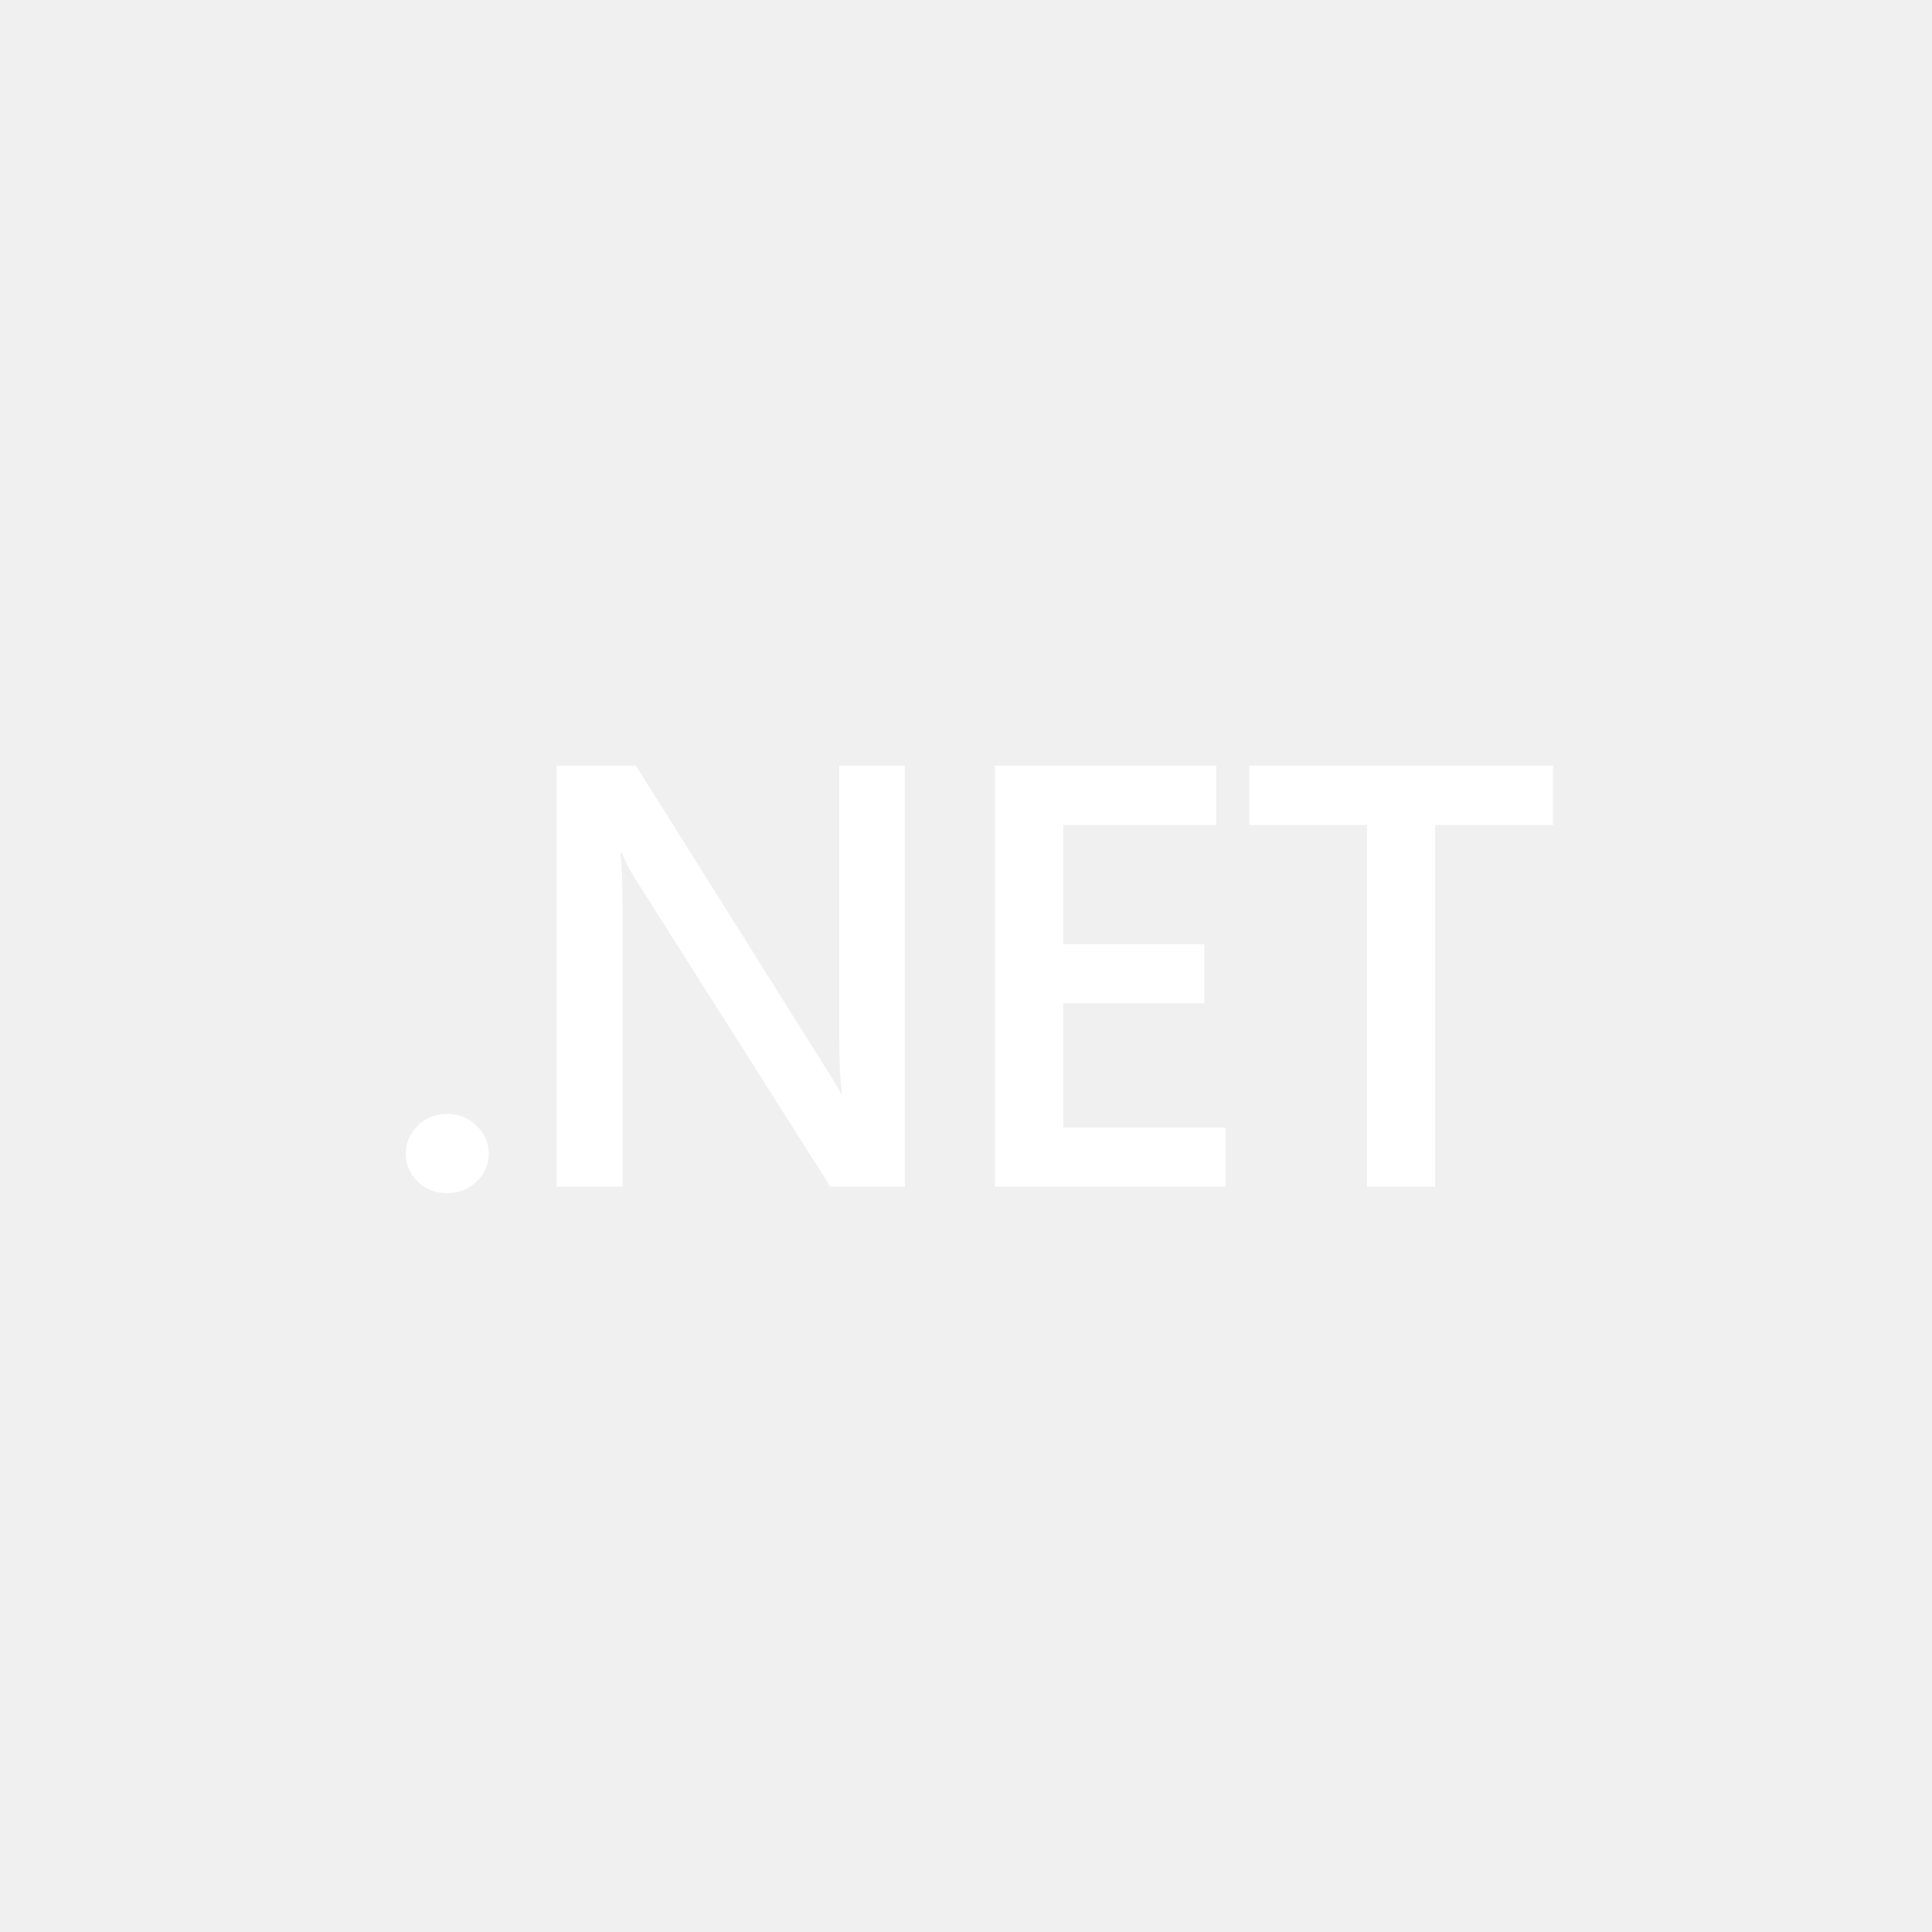
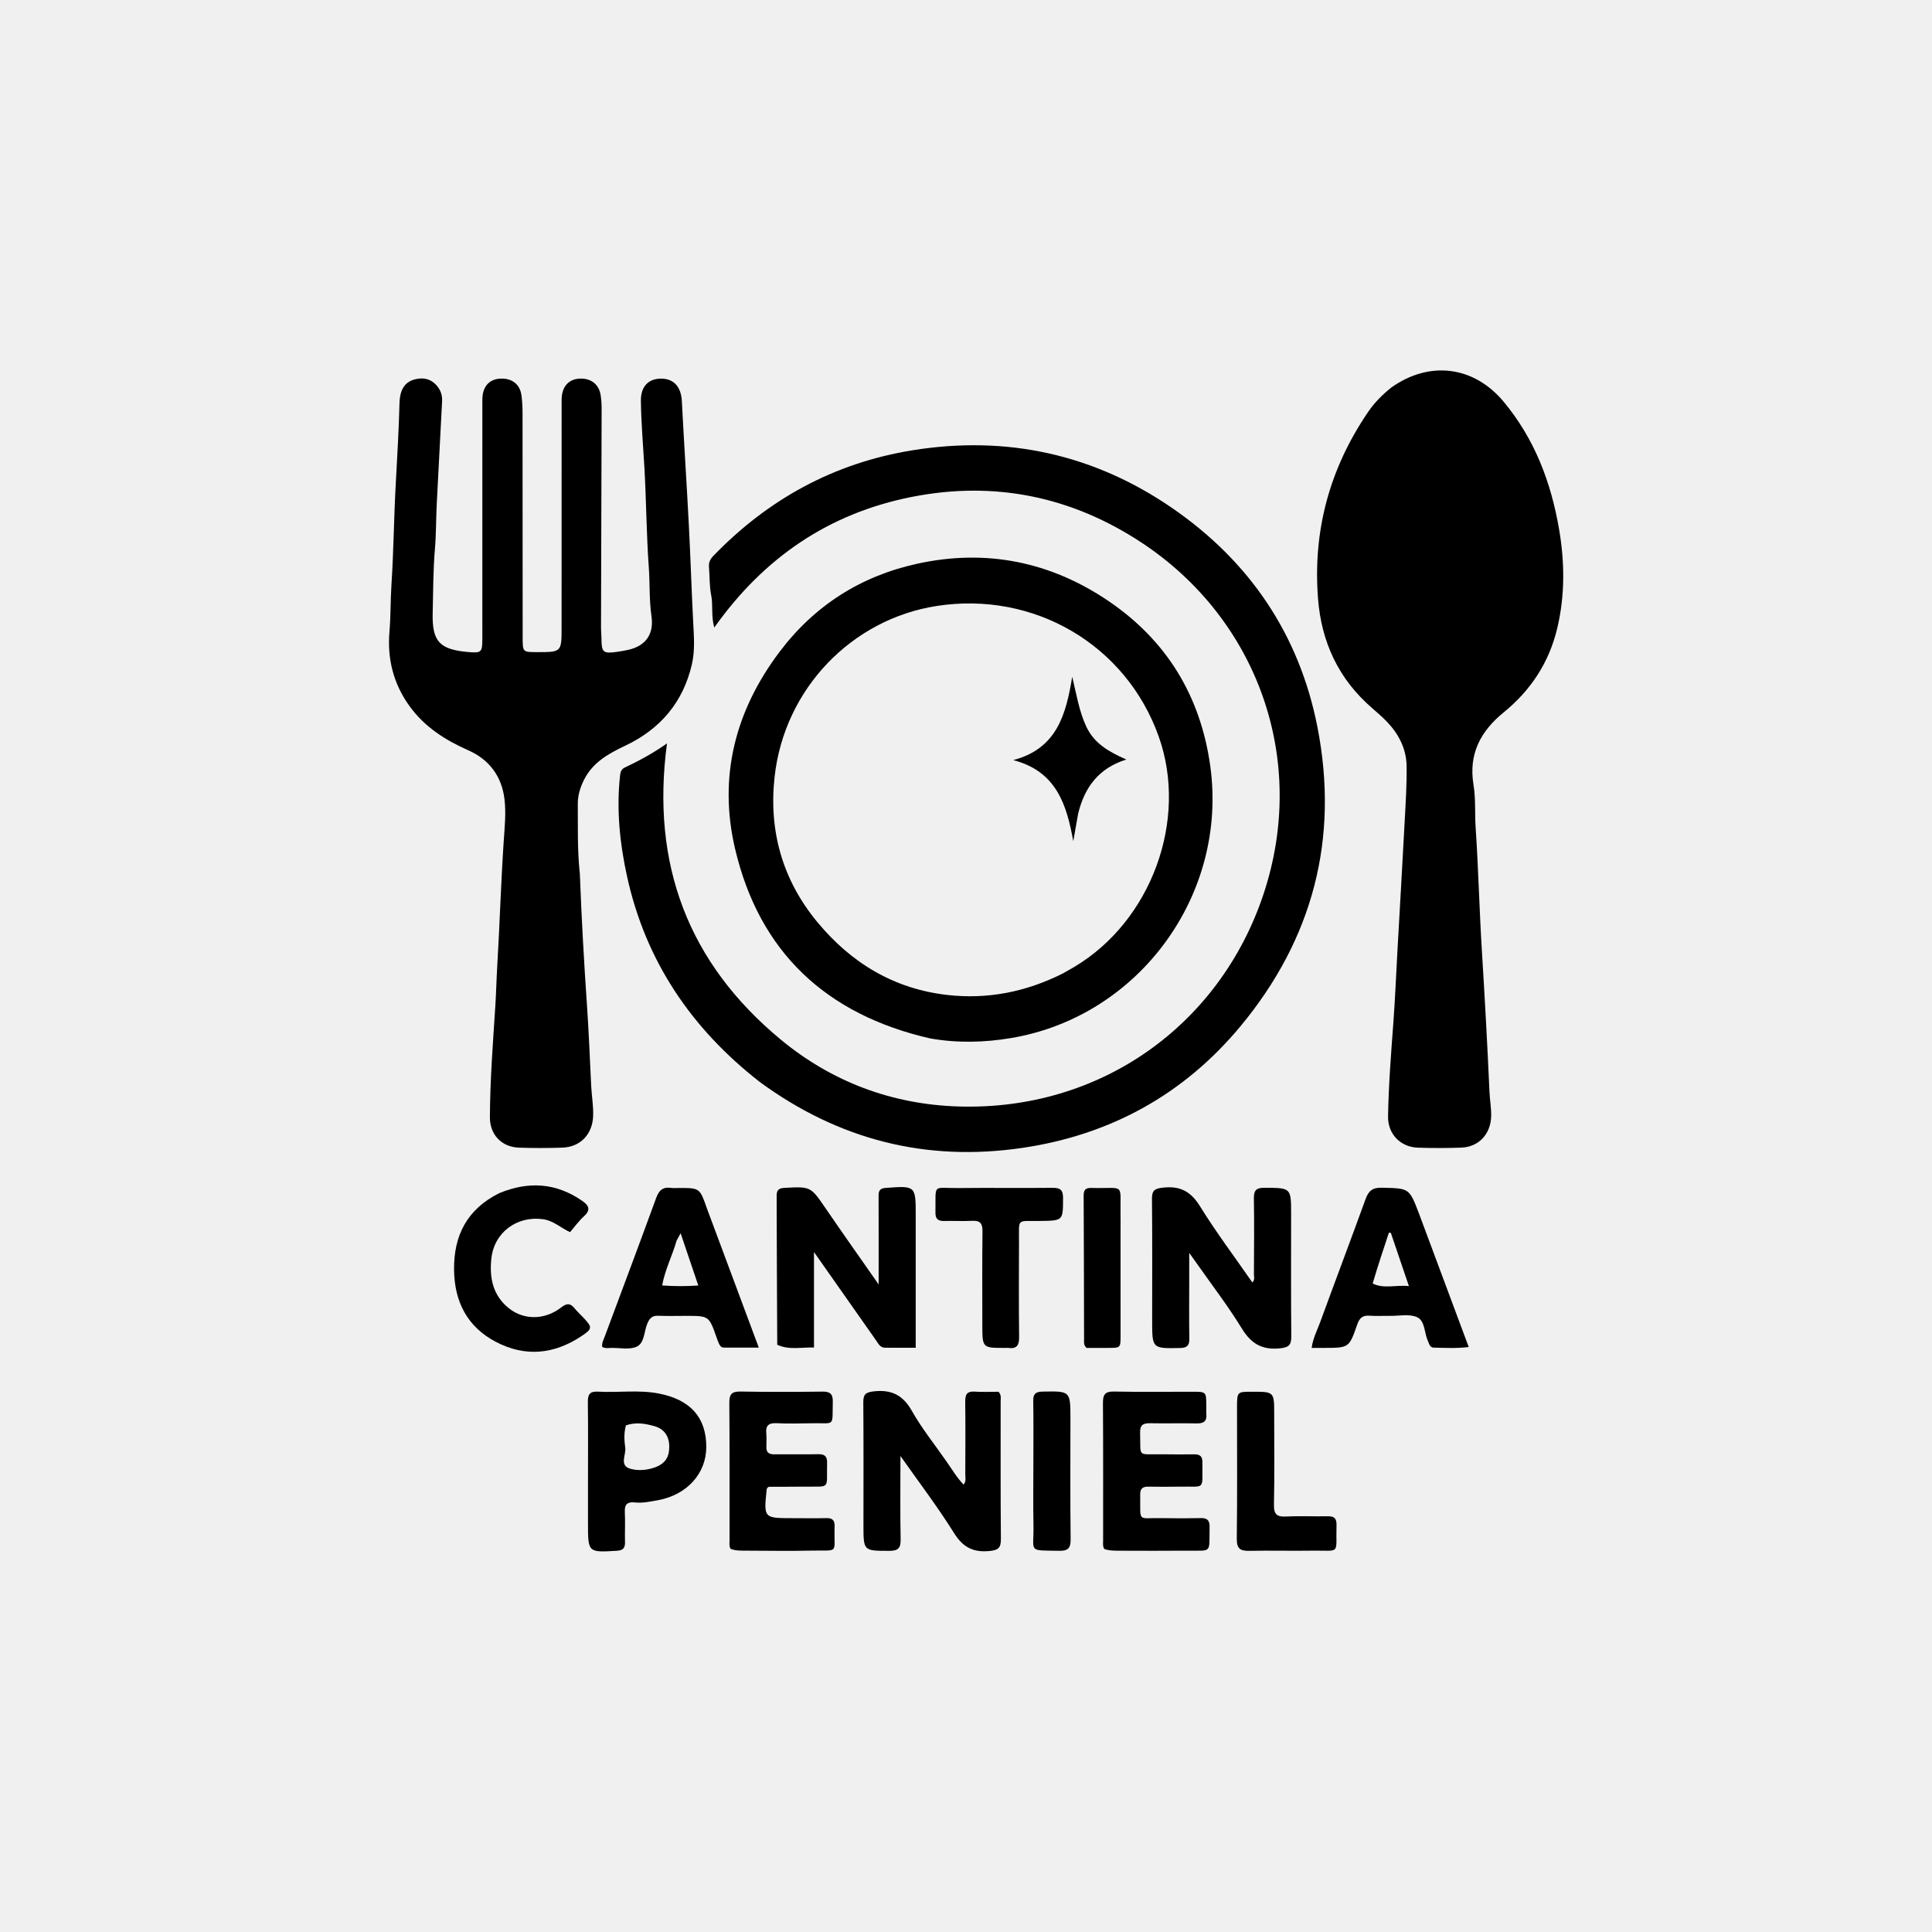
- <svg xmlns="http://www.w3.org/2000/svg" width="456" height="456" viewBox="0 0 456 456" version="1.1" xml:space="preserve" style="fill-rule:evenodd;clip-rule:evenodd;stroke-linejoin:round;stroke-miterlimit:2;">
-   <path d="m 105.5,281.609 c -2.703,0 -5.001,-0.9 -6.893,-2.702 -1.892,-1.848 -2.838,-4.042 -2.838,-6.582 0,-2.587 0.946,-4.804 2.838,-6.652 1.892,-1.848 4.19,-2.772 6.893,-2.772 2.748,0 5.068,0.924 6.96,2.772 1.937,1.848 2.906,4.064 2.906,6.652 0,2.54 -0.968,4.734 -2.906,6.582 -1.892,1.802 -4.212,2.702 -6.96,2.702 z" style="fill:#ffffff;fill-rule:nonzero;stroke-width:0.838" />
-   <path d="M 213.561,280.084 H 195.99 L 149.7,207.054 c -1.171,-1.848 -2.14,-3.765 -2.906,-5.751 h -0.406 c 0.361,2.125 0.541,6.675 0.541,13.65 v 65.132 h -15.543 v -99.36 h 18.719 l 44.737,71.298 c 1.892,2.957 3.109,4.989 3.649,6.098 h 0.27 c -0.45,-2.632 -0.676,-7.09 -0.676,-13.373 v -64.023 h 15.476 z" style="fill:#ffffff;fill-rule:nonzero;stroke-width:0.838" />
-   <path d="m 289.251,280.084 h -54.401 v -99.36 h 52.238 v 13.997 h -36.154 v 28.131 h 33.316 v 13.927 h -33.316 v 29.378 h 38.316 z" style="fill:#ffffff;fill-rule:nonzero;stroke-width:0.838" />
-   <path d="M 366.565,194.721 H 338.722 v 85.363 h -16.084 v -85.363 h -27.775 v -13.997 h 71.701 z" style="fill:#ffffff;fill-rule:nonzero;stroke-width:0.838" />
+ <svg xmlns="http://www.w3.org/2000/svg" version="1.1" id="Layer_1" x="0px" y="0px" width="100%" viewBox="0 0 1024 1024" enable-background="new 0 0 1024 1024" xml:space="preserve">
+   <path fill="#000000" opacity="1" stroke="none" d=" M737.444,205.375   C757.744,190.983 781.204,193.995 797.003,212.964   C813.316,232.551 822.057,255.53 826.322,280.359   C829.329,297.868 829.529,315.368 825.411,332.814   C821.11,351.035 811.419,365.815 797.042,377.521   C784.76,387.522 778.296,399.567 780.983,415.889   C782.222,423.411 781.611,431.15 782.128,438.797   C783.597,460.526 784.084,482.321 785.433,504.06   C786.978,528.958 788.352,553.86 789.453,578.781   C789.644,583.085 790.463,587.365 790.341,591.714   C790.076,601.12 783.759,607.934 774.454,608.265   C766.797,608.537 759.116,608.551 751.459,608.284   C742.204,607.961 735.543,600.992 735.698,591.725   C735.977,575.101 737.284,558.527 738.517,541.95   C739.453,529.353 739.954,516.724 740.662,504.11   C741.956,481.037 743.312,457.967 744.535,434.89   C745.046,425.255 745.681,415.599 745.528,405.965   C745.386,396.98 741.452,389.233 735.289,382.735   C732.774,380.083 729.985,377.677 727.216,375.279   C709.551,359.984 700.401,340.491 698.589,317.37   C695.753,281.198 704.763,248.185 725.183,218.266   C728.482,213.433 732.592,209.275 737.444,205.375  z" />
+   <path fill="#000000" opacity="1" stroke="none" d=" M307.325,463.056   C308.234,486.801 309.531,510.037 311.138,533.26   C312.114,547.357 312.637,561.486 313.344,575.601   C313.61,580.913 314.573,586.162 314.377,591.526   C314.028,601.105 307.692,607.941 298.078,608.27   C290.422,608.533 282.742,608.542 275.086,608.283   C265.852,607.97 259.616,601.363 259.659,592.179   C259.751,572.543 261.25,552.975 262.525,533.393   C262.99,526.263 263.13,519.109 263.555,511.963   C264.86,490.053 265.5,468.101 266.956,446.203   C267.465,438.539 268.308,430.829 267.354,423.292   C265.852,411.441 259.343,402.597 248.23,397.688   C235.998,392.285 225.023,385.291 217.064,374.27   C208.526,362.448 205.191,349.24 206.423,334.734   C207.126,326.448 206.939,318.118 207.483,309.8   C208.653,291.879 208.771,273.892 209.785,255.958   C210.583,241.841 211.365,227.732 211.749,213.597   C211.942,206.479 214.558,202.533 219.686,201.124   C224.404,199.828 228.605,200.805 231.809,204.768   C233.667,207.067 234.472,209.708 234.317,212.669   C233.365,230.774 232.422,248.879 231.492,266.986   C231.082,274.959 231.193,282.934 230.516,290.925   C229.562,302.185 229.606,313.533 229.331,324.847   C228.963,339.965 232.907,344.258 248.169,345.599   C255.077,346.206 255.644,345.713 255.645,338.85   C255.651,296.524 255.633,254.198 255.657,211.872   C255.661,204.485 259.758,200.37 266.593,200.673   C271.963,200.912 275.646,204.116 276.366,209.467   C276.764,212.427 276.957,215.437 276.96,218.424   C277.008,258.25 276.995,298.076 277.023,337.902   C277.028,345.635 277.079,345.635 284.607,345.642   C297.65,345.653 297.65,345.653 297.651,332.418   C297.652,292.258 297.638,252.099 297.667,211.939   C297.672,204.547 301.834,200.348 308.601,200.677   C313.922,200.935 317.596,204.198 318.371,209.549   C318.704,211.847 318.882,214.191 318.877,216.513   C318.789,255.152 318.655,293.791 318.552,332.429   C318.547,334.423 318.79,336.416 318.793,338.41   C318.803,345.744 319.659,346.532 326.912,345.516   C329.05,345.217 331.189,344.855 333.288,344.357   C342.42,342.191 346.643,335.957 345.294,326.621   C344.053,318.03 344.499,309.349 343.88,300.713   C342.618,283.131 342.558,265.465 341.55,247.86   C340.876,236.072 339.837,224.301 339.684,212.49   C339.587,205.004 343.504,200.773 350.211,200.68   C357.08,200.584 360.992,205 361.388,212.556   C362.542,234.635 363.979,256.698 365.127,278.777   C366.008,295.718 366.521,312.679 367.397,329.621   C367.785,337.109 368.421,344.627 366.744,351.97   C362.134,372.142 350.002,386.407 331.459,395.205   C322.593,399.411 314.23,403.991 309.582,413.235   C307.534,417.31 306.21,421.533 306.249,426.145   C306.354,438.295 305.946,450.459 307.325,463.056  z" />
+   <path fill="#000000" opacity="1" stroke="none" d=" M402.629,573.417   C366.418,545.149 342.238,509.431 332.384,464.672   C328.519,447.117 326.678,429.264 328.624,411.209   C328.839,409.213 329.243,407.698 331.164,406.789   C338.514,403.313 345.696,399.521 353.523,394.018   C344.924,458.145 364.861,510.46 413.79,550.981   C440.915,573.445 472.823,585.348 507.887,586.452   C583.522,588.833 646.492,543.144 669.565,474.273   C693.608,402.508 666.309,328.255 605.503,287.898   C568.305,263.208 527.141,254.636 483.05,263.414   C439.298,272.124 404.865,295.531 378.575,332.625   C376.833,326.257 378.007,320.754 376.941,315.432   C375.969,310.582 376.199,305.498 375.775,300.528   C375.573,298.165 376.389,296.391 378,294.722   C407.137,264.52 442.204,245.341 483.713,238.65   C533.593,230.609 579.901,240.778 621.379,269.346   C662.293,297.526 688.677,336.338 698.276,385.403   C709.849,444.557 695.804,497.804 657.426,543.999   C627.431,580.103 588.525,601.526 541.926,608.395   C490.844,615.924 444.522,604.131 402.629,573.417  z" />
+   <path fill="#000000" opacity="1" stroke="none" d=" M492.952,550.378   C437.748,537.701 402.368,504.5 389.559,449.682   C380.721,411.857 389.581,376.873 413.036,345.684   C431.649,320.935 456.208,305.328 486.221,298.772   C522.665,290.81 556.752,297.69 587.52,318.559   C618.338,339.463 636.258,368.855 641.441,405.837   C651.001,474.057 603.825,538.727 536.045,550.162   C521.885,552.551 507.622,552.948 492.952,550.378  M563.438,515.893   C565.461,514.738 567.506,513.617 569.506,512.422   C610.258,488.07 629.835,434.612 614.178,390.461   C596.902,341.747 548.108,313.202 496.567,321.159   C451.513,328.115 415.726,364.988 410.554,411.711   C407.403,440.174 414.591,466.168 433.088,488.585   C451.142,510.465 473.979,524.205 502.262,527.37   C523.336,529.728 543.691,525.841 563.438,515.893  z" />
+   <path fill="#000000" opacity="1" stroke="none" d=" M633.531,668.554   C632.566,667.197 631.796,666.12 630.313,664.048   C630.313,669.556 630.314,674.049 630.313,678.542   C630.311,688.872 630.197,699.204 630.365,709.532   C630.425,713.203 629.128,714.401 625.455,714.472   C610.67,714.756 610.669,714.864 610.667,699.92   C610.663,678.427 610.79,656.933 610.568,635.442   C610.519,630.777 612.163,629.935 616.533,629.459   C625.498,628.484 631.142,631.466 635.999,639.31   C644.568,653.149 654.39,666.212 663.774,679.725   C665.248,678.263 664.601,676.694 664.608,675.333   C664.678,662.004 664.798,648.673 664.584,635.347   C664.516,631.115 665.613,629.52 670.151,629.547   C684.315,629.631 684.318,629.446 684.318,643.665   C684.319,665.158 684.202,686.652 684.406,708.143   C684.45,712.74 683.309,714.146 678.412,714.643   C668.957,715.604 663.156,712.227 658.194,704.13   C650.725,691.943 641.947,680.558 633.531,668.554  z" />
+   <path fill="#000000" opacity="1" stroke="none" d=" M411.957,712.752   C411.767,686.138 411.743,659.987 411.641,633.837   C411.63,630.941 412.586,629.776 415.651,629.608   C429.769,628.832 429.65,628.823 437.737,640.652   C446.909,654.07 456.312,667.33 465.697,680.776   C465.697,664.814 465.725,649.199 465.67,633.585   C465.661,630.913 466.588,629.829 469.408,629.622   C485.356,628.451 485.351,628.384 485.351,644.395   C485.35,665.55 485.349,686.706 485.349,707.861   C485.348,709.832 485.349,711.804 485.349,714.337   C479.609,714.337 474.335,714.371 469.061,714.322   C466.469,714.298 465.526,712.131 464.297,710.383   C453.594,695.153 442.893,679.921 431.435,663.614   C431.435,681.096 431.435,697.309 431.435,714.199   C424.667,714.014 418.351,715.668 411.957,712.752  z" />
+   <path fill="#000000" opacity="1" stroke="none" d=" M501.571,774.482   C504.631,778.83 507.128,783.156 510.73,786.874   C512.222,784.976 511.609,783.087 511.617,781.36   C511.678,768.534 511.745,755.706 511.589,742.882   C511.544,739.162 512.482,737.313 516.602,737.593   C520.899,737.885 525.231,737.658 529.228,737.658   C530.867,739.439 530.362,741.188 530.364,742.789   C530.398,767.109 530.268,791.431 530.492,815.75   C530.537,820.611 528.901,821.658 524.256,822.081   C515.652,822.865 510.311,820.003 505.61,812.471   C496.987,798.654 487.063,785.65 477.251,771.695   C477.251,786.957 477.069,801.492 477.355,816.019   C477.448,820.737 475.781,821.986 471.336,821.981   C457.648,821.966 457.648,822.11 457.649,808.312   C457.649,786.656 457.742,765 457.57,743.346   C457.537,739.121 458.706,737.935 463.107,737.447   C472.488,736.406 478.57,739.395 483.324,747.819   C488.538,757.06 495.279,765.439 501.571,774.482  z" />
+   <path fill="#000000" opacity="1" stroke="none" d=" M374.671,640.457   C383.803,664.912 392.775,689.012 402.174,714.258   C395.313,714.258 389.446,714.274 383.579,714.246   C382.216,714.239 381.549,713.204 381.052,712.13   C380.564,711.077 380.184,709.971 379.798,708.874   C375.781,697.465 375.784,697.46 363.882,697.437   C358.888,697.427 353.888,697.596 348.903,697.382   C345.678,697.244 344.306,698.658 343.093,701.518   C341.312,705.718 341.677,711.787 337.48,713.75   C333.756,715.492 328.673,714.362 324.188,714.423   C322.562,714.445 320.877,714.8 319.203,713.931   C318.831,711.871 319.887,710.116 320.557,708.312   C329.649,683.853 338.868,659.44 347.792,634.92   C349.314,630.739 351.477,628.966 355.804,629.617   C357.106,629.812 358.463,629.649 359.794,629.649   C370.912,629.653 370.912,629.653 374.671,640.457  M358.629,657.515   C356.42,665.351 352.542,672.693 350.95,681.305   C357.537,681.807 363.35,681.784 370.116,681.346   C366.893,671.821 363.964,663.165 360.745,653.655   C359.845,655.298 359.396,656.119 358.629,657.515  z" />
+   <path fill="#000000" opacity="1" stroke="none" d=" M755.311,651.848   C763.014,672.57 770.607,692.916 778.459,713.954   C771.765,714.753 765.849,714.387 759.95,714.276   C757.793,714.235 757.547,712.282 756.86,710.832   C754.829,706.543 755.412,700.12 751.059,698.132   C747.034,696.293 741.603,697.502 736.79,697.429   C733.13,697.373 729.451,697.635 725.813,697.345   C722.135,697.051 720.521,698.683 719.369,701.998   C715.059,714.396 714.964,714.364 702.065,714.419   C699.921,714.428 697.777,714.42 695.204,714.42   C695.888,709.253 698.172,705.012 699.781,700.607   C707.704,678.914 715.892,657.317 723.758,635.603   C725.325,631.276 727.364,629.409 732.289,629.519   C746.888,629.844 746.896,629.601 752.044,643.076   C753.112,645.869 754.151,648.673 755.311,651.848  M727.538,680.278   C733.505,683.254 739.689,680.941 746.747,681.659   C743.366,671.686 740.274,662.568 737.182,653.45   C736.837,653.414 736.492,653.377 736.146,653.341   C733.246,662.07 730.345,670.799 727.538,680.278  z" />
+   <path fill="#000000" opacity="1" stroke="none" d=" M639.345,748.913   C639.916,753.485 637.855,754.516 634.123,754.434   C625.964,754.254 617.795,754.522 609.637,754.342   C605.903,754.26 604.164,755.272 604.285,759.384   C604.679,772.776 602.479,770.606 615.614,770.801   C621.443,770.887 627.275,770.891 633.105,770.824   C636.029,770.791 637.342,771.986 637.304,774.985   C637.112,790.273 639.247,787.684 625.456,787.955   C619.794,788.067 614.128,788.022 608.465,787.96   C605.538,787.927 604.277,789.141 604.326,792.156   C604.574,807.463 602.447,804.35 616.005,804.636   C622.832,804.78 629.668,804.778 636.494,804.619   C639.994,804.538 641.172,805.965 641.107,809.366   C640.835,823.678 642.689,821.748 629.101,821.889   C617.274,822.012 605.445,821.928 593.617,821.911   C590.806,821.907 587.977,821.946 585.325,821.007   C584.364,819.553 584.679,818.011 584.677,816.545   C584.657,792.223 584.755,767.9 584.585,743.579   C584.554,739.137 585.72,737.451 590.439,737.548   C604.26,737.831 618.091,737.643 631.918,737.651   C639.33,737.654 639.33,737.664 639.347,744.928   C639.35,746.094 639.347,747.26 639.345,748.913  z" />
+   <path fill="#000000" opacity="1" stroke="none" d=" M406.204,766.655   C406.022,770.416 408.095,770.843 410.735,770.823   C418.394,770.764 426.055,770.906 433.711,770.759   C437.122,770.693 438.468,771.916 438.379,775.405   C438.013,789.793 440.619,787.766 426.11,787.953   C419.954,788.033 413.798,787.99 407.642,788.033   C407.357,788.035 407.074,788.331 406.788,788.492   C406.642,788.784 406.402,789.065 406.37,789.368   C404.754,804.656 404.756,804.655 420.069,804.661   C426.063,804.663 432.06,804.783 438.05,804.633   C441.321,804.551 442.458,805.893 442.359,809.066   C441.894,824.033 445.177,821.507 429.974,821.858   C418.492,822.122 406.998,821.916 395.51,821.88   C392.711,821.871 389.88,821.957 387.254,820.948   C386.36,819.448 386.675,817.913 386.674,816.448   C386.649,792.139 386.753,767.829 386.56,743.522   C386.524,739.001 387.801,737.461 392.441,737.546   C406.921,737.812 421.411,737.761 435.895,737.582   C439.959,737.532 441.5,738.802 441.394,742.979   C441.049,756.617 442.942,754.093 430.046,754.362   C423.888,754.491 417.715,754.611 411.568,754.328   C407.435,754.138 405.726,755.554 406.151,759.714   C406.369,761.856 406.192,764.039 406.204,766.655  z" />
+   <path fill="#000000" opacity="1" stroke="none" d=" M311.644,786   C311.646,771.352 311.769,757.203 311.573,743.058   C311.516,738.995 312.717,737.356 316.922,737.6   C327.693,738.224 338.551,736.514 349.267,738.612   C366.049,741.897 374.399,751.421 374.346,767.023   C374.298,780.982 364.095,792.319 348.787,795.128   C344.722,795.873 340.602,796.755 336.41,796.319   C332.595,795.921 330.955,797.302 331.171,801.36   C331.455,806.67 331.116,812.011 331.26,817.333   C331.345,820.446 330.282,821.744 327.014,821.94   C311.648,822.858 311.653,822.937 311.648,807.472   C311.645,800.481 311.645,793.49 311.644,786  M331.773,755.451   C330.637,759.377 330.846,763.478 331.389,767.337   C331.922,771.131 328.062,776.758 334.092,778.472   C338.058,779.599 342.69,779.298 346.901,777.823   C352.458,775.875 354.827,772.443 354.716,766.499   C354.614,761.073 351.996,757.288 346.651,755.832   C342.015,754.569 337.242,753.611 331.773,755.451  z" />
+   <path fill="#000000" opacity="1" stroke="none" d=" M264.633,632.394   C280.243,625.943 294.789,626.936 308.542,636.451   C312.086,638.903 313.302,641.223 309.486,644.67   C306.804,647.092 304.668,650.121 302.129,653.064   C297.183,650.784 293.312,646.955 287.773,646.197   C274.028,644.315 261.969,653.144 260.445,666.925   C259.312,677.175 261.17,686.606 269.778,693.452   C277.75,699.792 288.846,699.687 297.513,692.922   C300.459,690.623 302.312,690.698 304.541,693.448   C305.9,695.125 307.518,696.591 309.008,698.162   C314.09,703.52 314.124,704.237 308.082,708.246   C293.568,717.874 278.244,719.343 262.749,711.181   C247.659,703.232 240.879,689.955 240.662,673.129   C240.427,654.89 247.519,640.906 264.633,632.394  z" />
+   <path fill="#000000" opacity="1" stroke="none" d=" M520.653,701.986   C520.654,685.169 520.538,668.847 520.738,652.53   C520.79,648.364 519.399,646.869 515.299,647.066   C510.315,647.304 505.308,647.034 500.315,647.144   C497.173,647.212 495.754,645.982 495.808,642.744   C496.075,626.859 493.865,629.852 507.985,629.693   C524.636,629.506 541.292,629.754 557.944,629.579   C561.995,629.537 563.449,630.73 563.437,634.935   C563.404,647.028 563.572,646.957 551.259,647.136   C538.629,647.32 540.143,645.363 540.089,658.28   C540.019,675.1 539.969,691.921 540.152,708.739   C540.199,713.039 538.857,715.033 534.436,714.427   C533.782,714.338 533.105,714.416 532.439,714.417   C520.653,714.435 520.653,714.435 520.653,701.986  z" />
+   <path fill="#000000" opacity="1" stroke="none" d=" M655.648,746.05   C655.677,737.665 655.677,737.665 663.431,737.651   C675.349,737.629 675.349,737.629 675.349,749.475   C675.349,765.474 675.57,781.477 675.222,797.469   C675.108,802.714 676.835,804.056 681.776,803.795   C689.088,803.409 696.439,803.82 703.767,803.646   C707.258,803.563 708.463,804.894 708.374,808.327   C707.957,824.463 710.883,821.641 695.141,821.883   C684.145,822.053 673.14,821.742 662.146,821.975   C657.353,822.077 655.455,820.826 655.523,815.536   C655.818,792.541 655.649,769.541 655.648,746.05  z" />
+   <path fill="#000000" opacity="1" stroke="none" d=" M593.916,652   C593.92,670.99 593.93,689.481 593.927,707.971   C593.925,714.416 593.911,714.416 587.269,714.413   C583.294,714.411 579.319,714.413 575.873,714.413   C574.236,712.817 574.579,711.419 574.576,710.124   C574.511,684.639 574.506,659.154 574.36,633.669   C574.342,630.565 575.485,629.549 578.445,629.631   C596.772,630.137 593.576,626.368 593.91,644.504   C593.953,646.835 593.916,649.168 593.916,652  z" />
+   <path fill="#000000" opacity="1" stroke="none" d=" M547.717,774   C547.711,763.169 547.819,752.835 547.638,742.507   C547.573,738.826 548.87,737.646 552.54,737.577   C567.352,737.299 567.35,737.191 567.35,752.038   C567.35,773.367 567.208,794.698 567.455,816.025   C567.511,820.811 565.76,822.026 561.384,821.954   C544.349,821.673 548.052,822.913 547.762,808.493   C547.533,797.166 547.717,785.831 547.717,774  z" />
+   <path fill="#000000" opacity="1" stroke="none" d=" M571.412,431.392   C570.523,436.48 569.692,441.161 568.861,445.841   C565.347,426.56 559.995,408.845 537.042,402.867   C560.38,396.752 565.051,378.318 568.301,358.714   C570.525,367.834 571.887,376.805 575.754,385.108   C579.916,394.043 587.738,398.496 596.986,402.561   C582.448,407.077 574.811,417.183 571.412,431.392  z" />
</svg>
